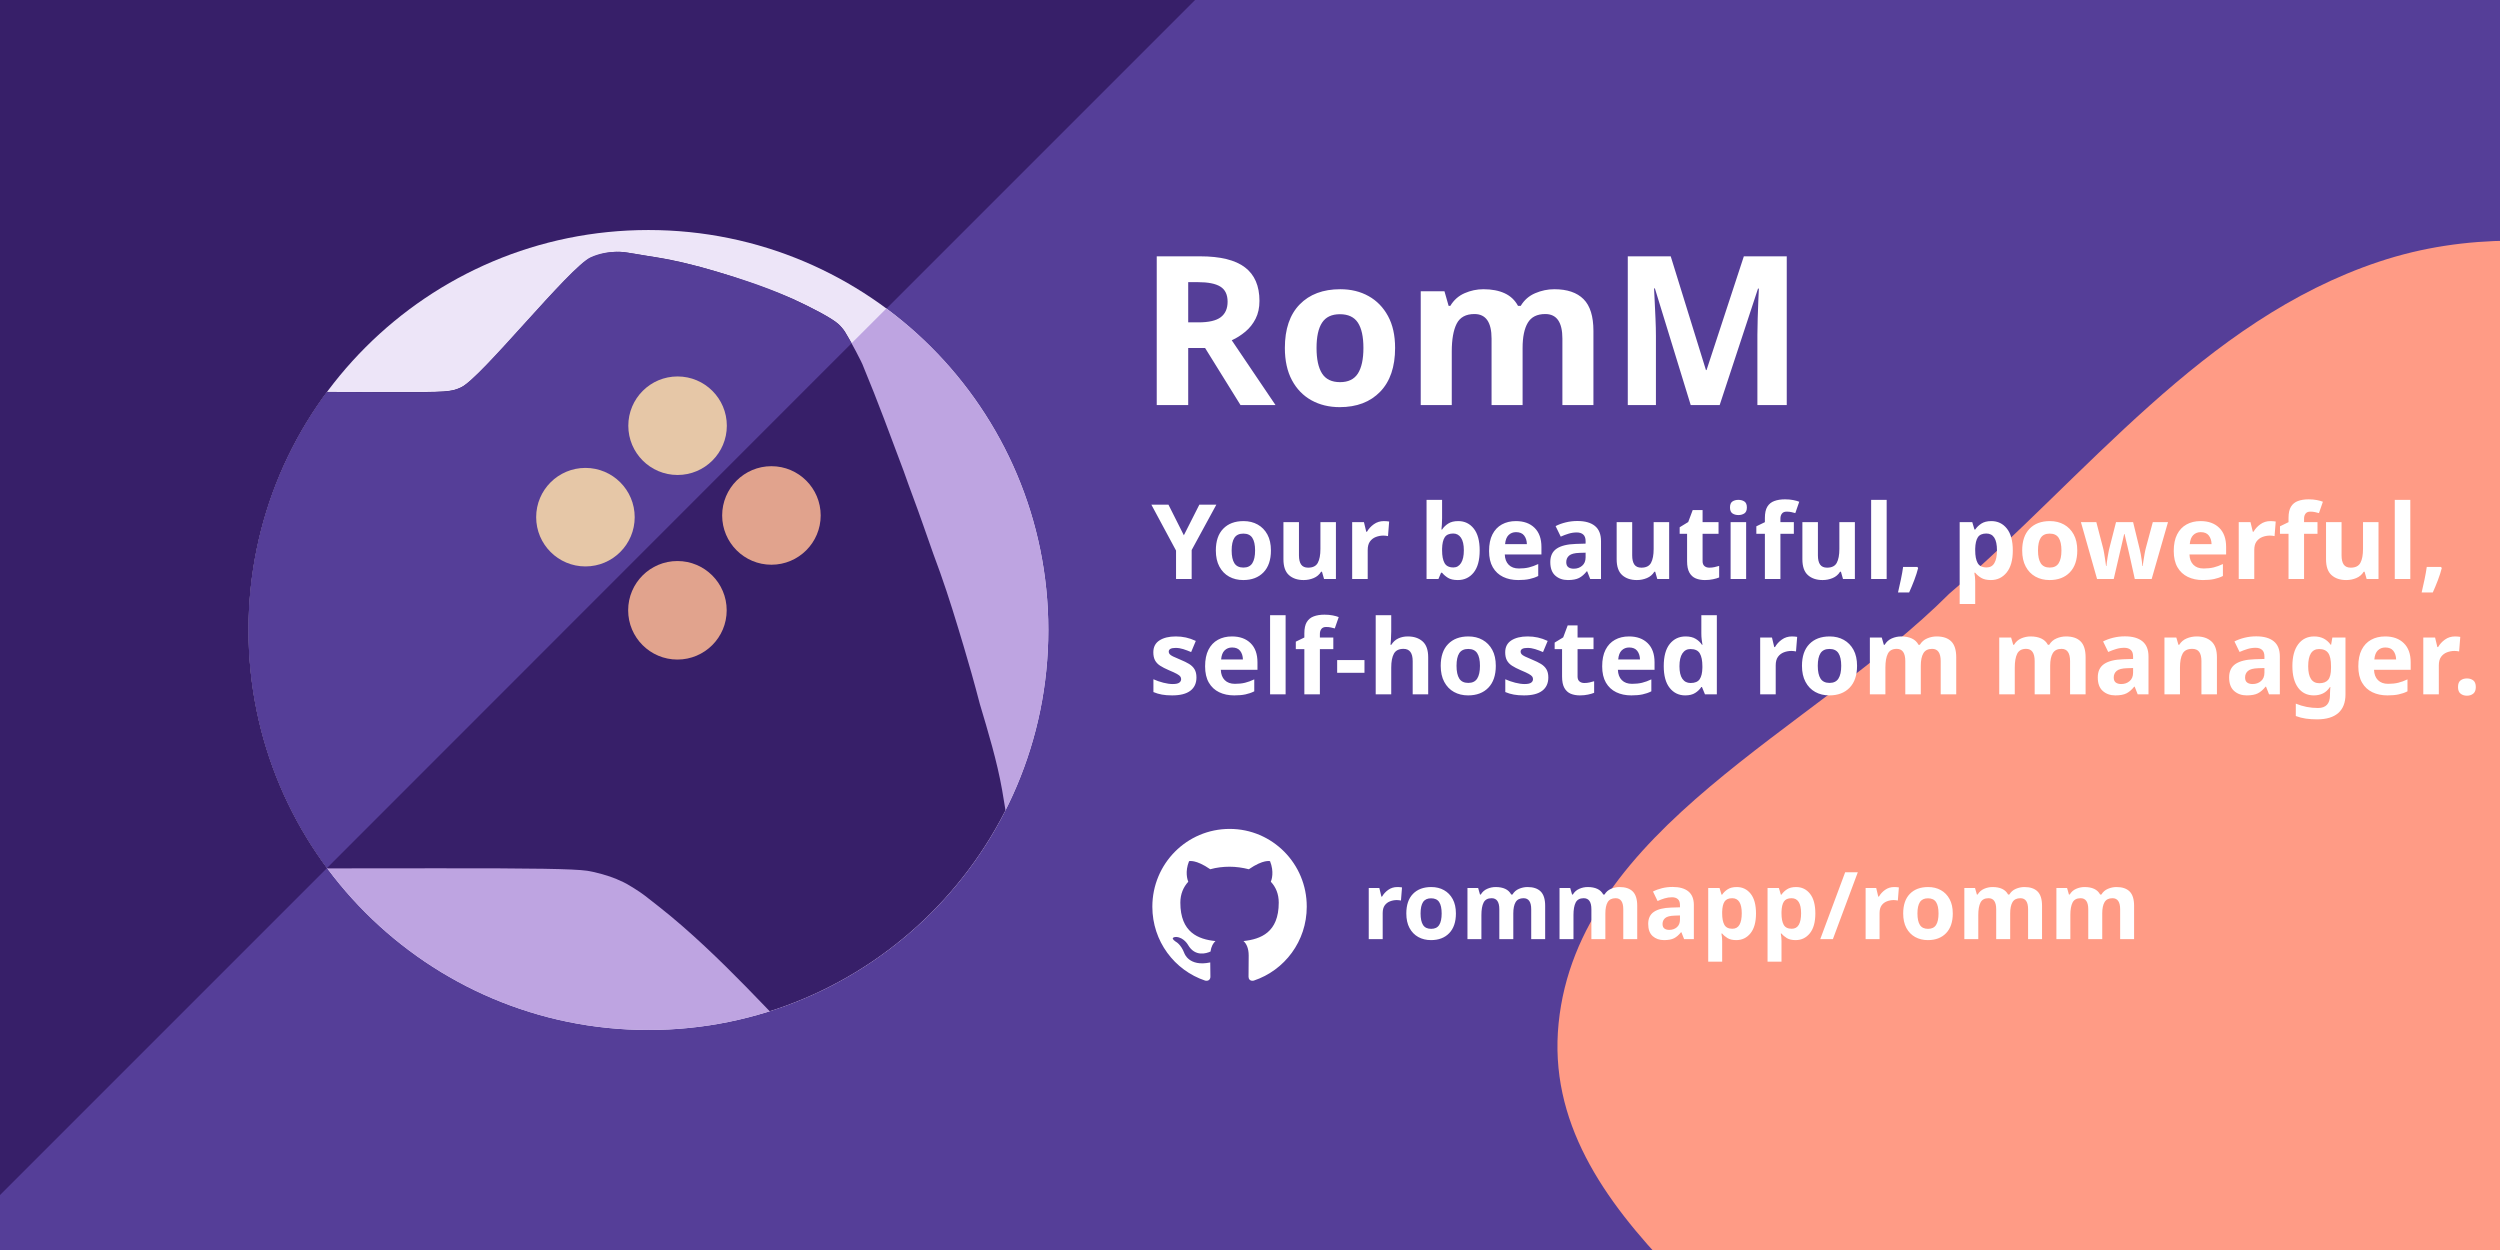
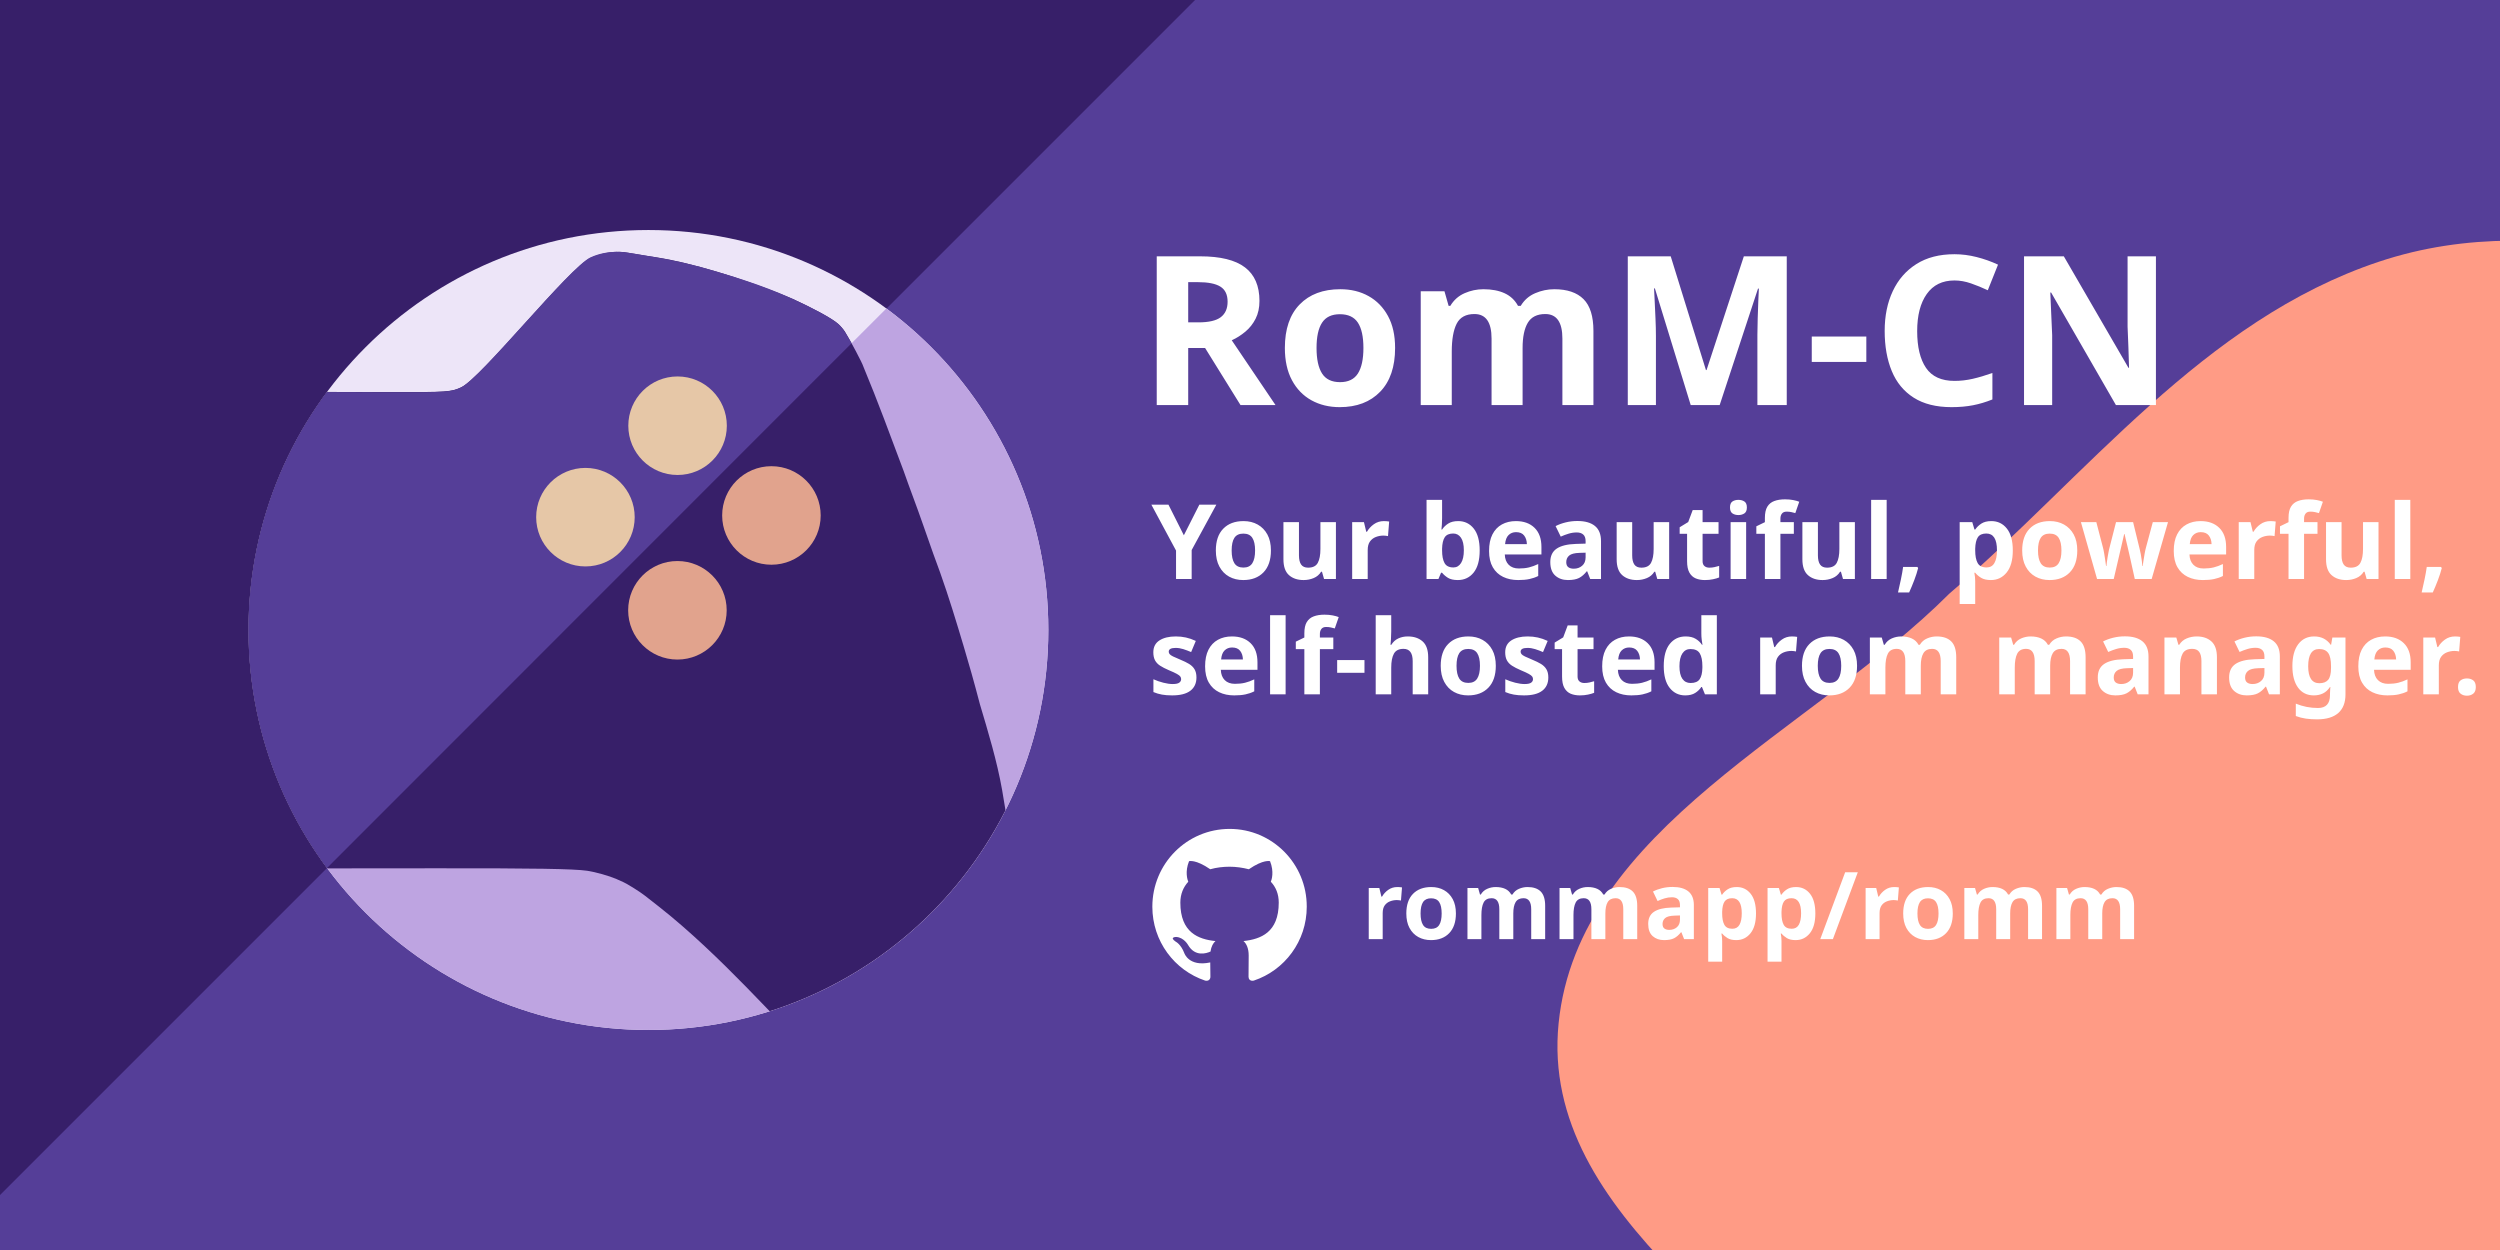
<svg xmlns="http://www.w3.org/2000/svg" xml:space="preserve" width="1280" height="640" preserveAspectRatio="none" viewBox="0 0 1280 640">
  <path fill="#553e98" d="M-82-22h1440v732H-82Z" style="display:inline;stroke-width:1.143" />
  <path d="m714.366 256.564-458.44 458.44v53.536H767.82V256.564Z" class="background-dark" clip-path="url(#a)" style="display:inline;fill:#371f69;fill-opacity:1;stroke-width:0" transform="translate(1463.21 1478.866)scale(-2.39997)" />
  <path fill="#ff9b85" d="M1358 1104c100 30 230 40 310-40s30-210 70-310c35-90 130-150 140-240 10-100-10-220-90-290s-200-40-300-60c-90-20-180-60-270-30s-150 110-220 170c-70 70-190 120-200 220s110 160 170 240c50 70 90 130 150 180 70 60 140 140 230 160" style="display:inline" />
  <g style="display:inline">
    <path d="M255.928 256.564H767.82V768.54H255.928Z" class="background-light" clip-path="url(#b)" style="display:inline;fill:#ede5f8;fill-opacity:1;stroke-width:0" transform="matrix(.8 0 0 .8 -77.506 -87.483)" />
    <path d="m714.366 256.564-458.44 458.44v53.536H767.82V256.564Z" class="background-dark" clip-path="url(#b)" style="display:inline;fill:#bea4e1;fill-opacity:1;stroke-width:0" transform="matrix(.8 0 0 .8 -77.506 -87.483)" />
    <g clip-path="url(#c)" style="display:inline" transform="translate(127.204 117.746)scale(1.51181)">
      <path d="M601.91 768.54c-2.735-.066-43.37-47.717-83.736-79.261-2.784-2.176-6.65-5.2-8.593-6.721-3.886-3.045-10.784-7.06-11.479-7.461-1.19-.687-2.393-1.272-6.665-3.15-4.524-1.99-13.567-4.542-18.772-5.298-8.498-1.236-33.84-1.639-96.251-1.582l-120.486.11c-.016-82.184-.01-236.036-.013-305.108l88.831.232c39.029.101 40.847-.189 47.144-3.008 13.443-6.019 68.906-76.53 83.114-82.973 7.254-3.29 16.603-4.702 23.918-3.202 1.581.324 6.626 1.157 11.212 1.852 10.895 1.65 18.218 2.754 35.434 7.376 28.676 7.697 56.638 19.386 58.66 20.31 11.937 5.453 25.411 12.472 29.43 16.271 1.59 1.504 3.282 3.542 4.083 4.852 3.524 5.765 11.034 19.845 11.756 22.333 9.175 22.007 17.356 44.381 25.733 66.7 3.979 11.415 8.336 22.57 12.276 33.945 3.358 9.785 10.614 30.128 11.045 30.968 5.604 15.717 10.419 31.655 15.204 47.643 2.989 9.93 6.674 22.862 10.253 36.626 5.39 18.118 10.909 36.205 14.226 54.889.718 3.96 3.264 19.802 3.445 21.053.437 3.026 3.277 25.867 3.851 31.073 2.626 23.81 2.15 68.545-17.678 101.54-.1.167-2.65.031-2.707.032-9.042.065-31.907-.03-39.664-.043-15.94-.029-83.501.005-83.508.005z" class="logo-secondary" style="display:inline;fill:#371f69;fill-opacity:1;stroke-width:0;stroke-dasharray:none" transform="translate(-135.407 -135.75)scale(.52916)" />
      <path d="M115.894 9.256c-7 3.173-37.415 41.18-43.992 44.125-3.331 1.492-4.294 1.645-24.947 1.591l-46.94-.189c0 36.55-.002 117.963.006 161.45l26.456-.023L204.26 38.36c-.75-1.387-1.84-3.095-2.388-3.99-.424-.694-1.18-1.633-2.021-2.428-2.126-2.01-9.256-5.725-15.573-8.61-10.144-4.633-20.204-7.68-31.041-10.748-9.11-2.446-17.249-3.626-18.752-3.903-2.413-.444-5.031-.84-5.932-.98-.641-.098-6.525-1.225-12.658 1.555z" class="logo-primary" style="fill:#553e98;fill-opacity:1;stroke-width:0" />
      <g clip-path="url(#d)" style="display:inline" transform="translate(-135.407 -135.75)scale(.52916)">
        <circle cx="530.532" cy="381.817" r="31.529" class="dot-light" style="fill:#e6c7a7;fill-opacity:1;stroke-width:0;stroke-linejoin:bevel;stroke-dasharray:none" />
        <circle cx="471.565" cy="440.348" r="31.529" class="dot-light" style="fill:#e6c7a7;fill-opacity:1;stroke-width:0;stroke-linejoin:bevel;stroke-dasharray:none" />
        <circle cx="590.601" cy="439.252" r="31.529" class="dot-dark" style="fill:#e1a38d;fill-opacity:1;stroke-width:0;stroke-linejoin:bevel;stroke-dasharray:none" />
        <circle cx="530.441" cy="499.948" r="31.529" class="dot-dark" style="fill:#e1a38d;fill-opacity:1;stroke-width:0;stroke-linejoin:bevel;stroke-dasharray:none" />
      </g>
    </g>
  </g>
  <defs>
    <clipPath id="b" clipPathUnits="userSpaceOnUse">
      <ellipse cx="511.875" cy="512.551" rx="255.946" ry="255.984" style="fill:none" />
    </clipPath>
    <clipPath id="c" clipPathUnits="userSpaceOnUse">
      <ellipse cx="135.457" cy="135.471" rx="135.436" ry="135.456" style="fill:none" />
    </clipPath>
    <clipPath id="d" clipPathUnits="userSpaceOnUse">
      <ellipse cx="511.875" cy="512.551" rx="255.946" ry="255.984" style="fill:none" />
    </clipPath>
    <clipPath id="a" clipPathUnits="userSpaceOnUse">
      <ellipse cx="511.875" cy="512.551" rx="255.946" ry="255.984" style="fill:none" />
    </clipPath>
  </defs>
  <text xml:space="preserve" x="697.047" y="480.852" style="font-style:normal;font-variant:normal;font-weight:400;font-stretch:normal;font-size:48px;line-height:0;font-family:Calibri;-inkscape-font-specification:Calibri;text-align:start;writing-mode:lr-tb;direction:ltr;text-anchor:start;fill:#371f69;fill-opacity:1;stroke-width:3.375">
    <tspan x="697.047" y="480.852" style="font-style:normal;font-variant:normal;font-weight:700;font-stretch:normal;font-size:48px;line-height:0;font-family:Calibri;-inkscape-font-specification:&quot;Calibri Bold&quot;;fill:#fff;fill-opacity:1;stroke-width:3.375">rommapp/romm</tspan>
  </text>
  <path d="M629.609 424.4c-21.951 0-39.609 17.82-39.609 39.852 0 17.658 11.34 32.562 27.054 37.827 1.944.405 2.673-.891 2.673-1.944 0-.891-.081-4.131-.081-7.371-11.016 2.349-13.284-4.779-13.284-4.779-1.782-4.617-4.374-5.832-4.374-5.832-3.564-2.43.243-2.43.243-2.43 3.969.243 6.075 4.131 6.075 4.131 3.564 6.075 9.234 4.374 11.502 3.321.324-2.592 1.377-4.374 2.511-5.346-8.748-.891-17.982-4.374-17.982-19.683 0-4.374 1.539-7.938 4.05-10.692-.405-.972-1.782-5.103.405-10.53 0 0 3.321-1.053 10.854 4.131 3.159-.891 6.561-1.296 9.882-1.296s6.723.486 9.882 1.296c7.533-5.184 10.854-4.131 10.854-4.131 2.187 5.508.81 9.558.405 10.53 2.592 2.754 4.05 6.318 4.05 10.692 0 15.309-9.234 18.711-18.063 19.683 1.458 1.215 2.673 3.645 2.673 7.371 0 5.346-.081 9.639-.081 10.935 0 1.053.729 2.349 2.673 1.944 15.795-5.265 27.135-20.169 27.135-37.827.081-22.032-17.658-39.852-39.447-39.852" style="fill:#fff;stroke-width:.81" />
  <text xml:space="preserve" x="588.099" y="355.512" style="font-style:normal;font-variant:normal;font-weight:400;font-stretch:normal;font-size:53.333px;line-height:0;font-family:Calibri;-inkscape-font-specification:Calibri;text-align:start;writing-mode:lr-tb;direction:ltr;text-anchor:start;fill:#371f69;fill-opacity:1;stroke-width:3.375">
    <tspan x="588.099" y="355.512" style="font-style:normal;font-variant:normal;font-weight:700;font-stretch:normal;font-size:53.333px;line-height:0;font-family:Calibri;-inkscape-font-specification:&quot;Calibri Bold&quot;;fill:#fff;fill-opacity:1;stroke-width:3.375">self-hosted rom manager.</tspan>
  </text>
  <text xml:space="preserve" x="589.494" y="296.458" style="font-style:normal;font-variant:normal;font-weight:400;font-stretch:normal;font-size:53.333px;line-height:0;font-family:Calibri;-inkscape-font-specification:Calibri;text-align:start;writing-mode:lr-tb;direction:ltr;text-anchor:start;fill:#371f69;fill-opacity:1;stroke-width:3.375">
    <tspan x="589.494" y="296.458" style="font-style:normal;font-variant:normal;font-weight:700;font-stretch:normal;font-size:53.333px;line-height:0;font-family:Calibri;-inkscape-font-specification:&quot;Calibri Bold&quot;;fill:#fff;fill-opacity:1;stroke-width:3.375">Your beautiful, powerful,</tspan>
  </text>
  <text xml:space="preserve" x="582.656" y="207.396" style="font-style:normal;font-variant:normal;font-weight:400;font-stretch:normal;font-size:106.667px;line-height:0;font-family:Calibri;-inkscape-font-specification:Calibri;text-align:start;writing-mode:lr-tb;direction:ltr;text-anchor:start;fill:#371f69;fill-opacity:1;stroke-width:3.375">
-     <tspan x="582.656" y="207.396" style="font-style:normal;font-variant:normal;font-weight:700;font-stretch:normal;font-size:106.667px;line-height:0;font-family:Calibri;-inkscape-font-specification:&quot;Calibri Bold&quot;;fill:#fff;fill-opacity:1;stroke-width:3.375">RomM</tspan>
+     <tspan x="582.656" y="207.396" style="font-style:normal;font-variant:normal;font-weight:700;font-stretch:normal;font-size:106.667px;line-height:0;font-family:Calibri;-inkscape-font-specification:&quot;Calibri Bold&quot;;fill:#fff;fill-opacity:1;stroke-width:3.375">RomM-CN</tspan>
  </text>
</svg>
